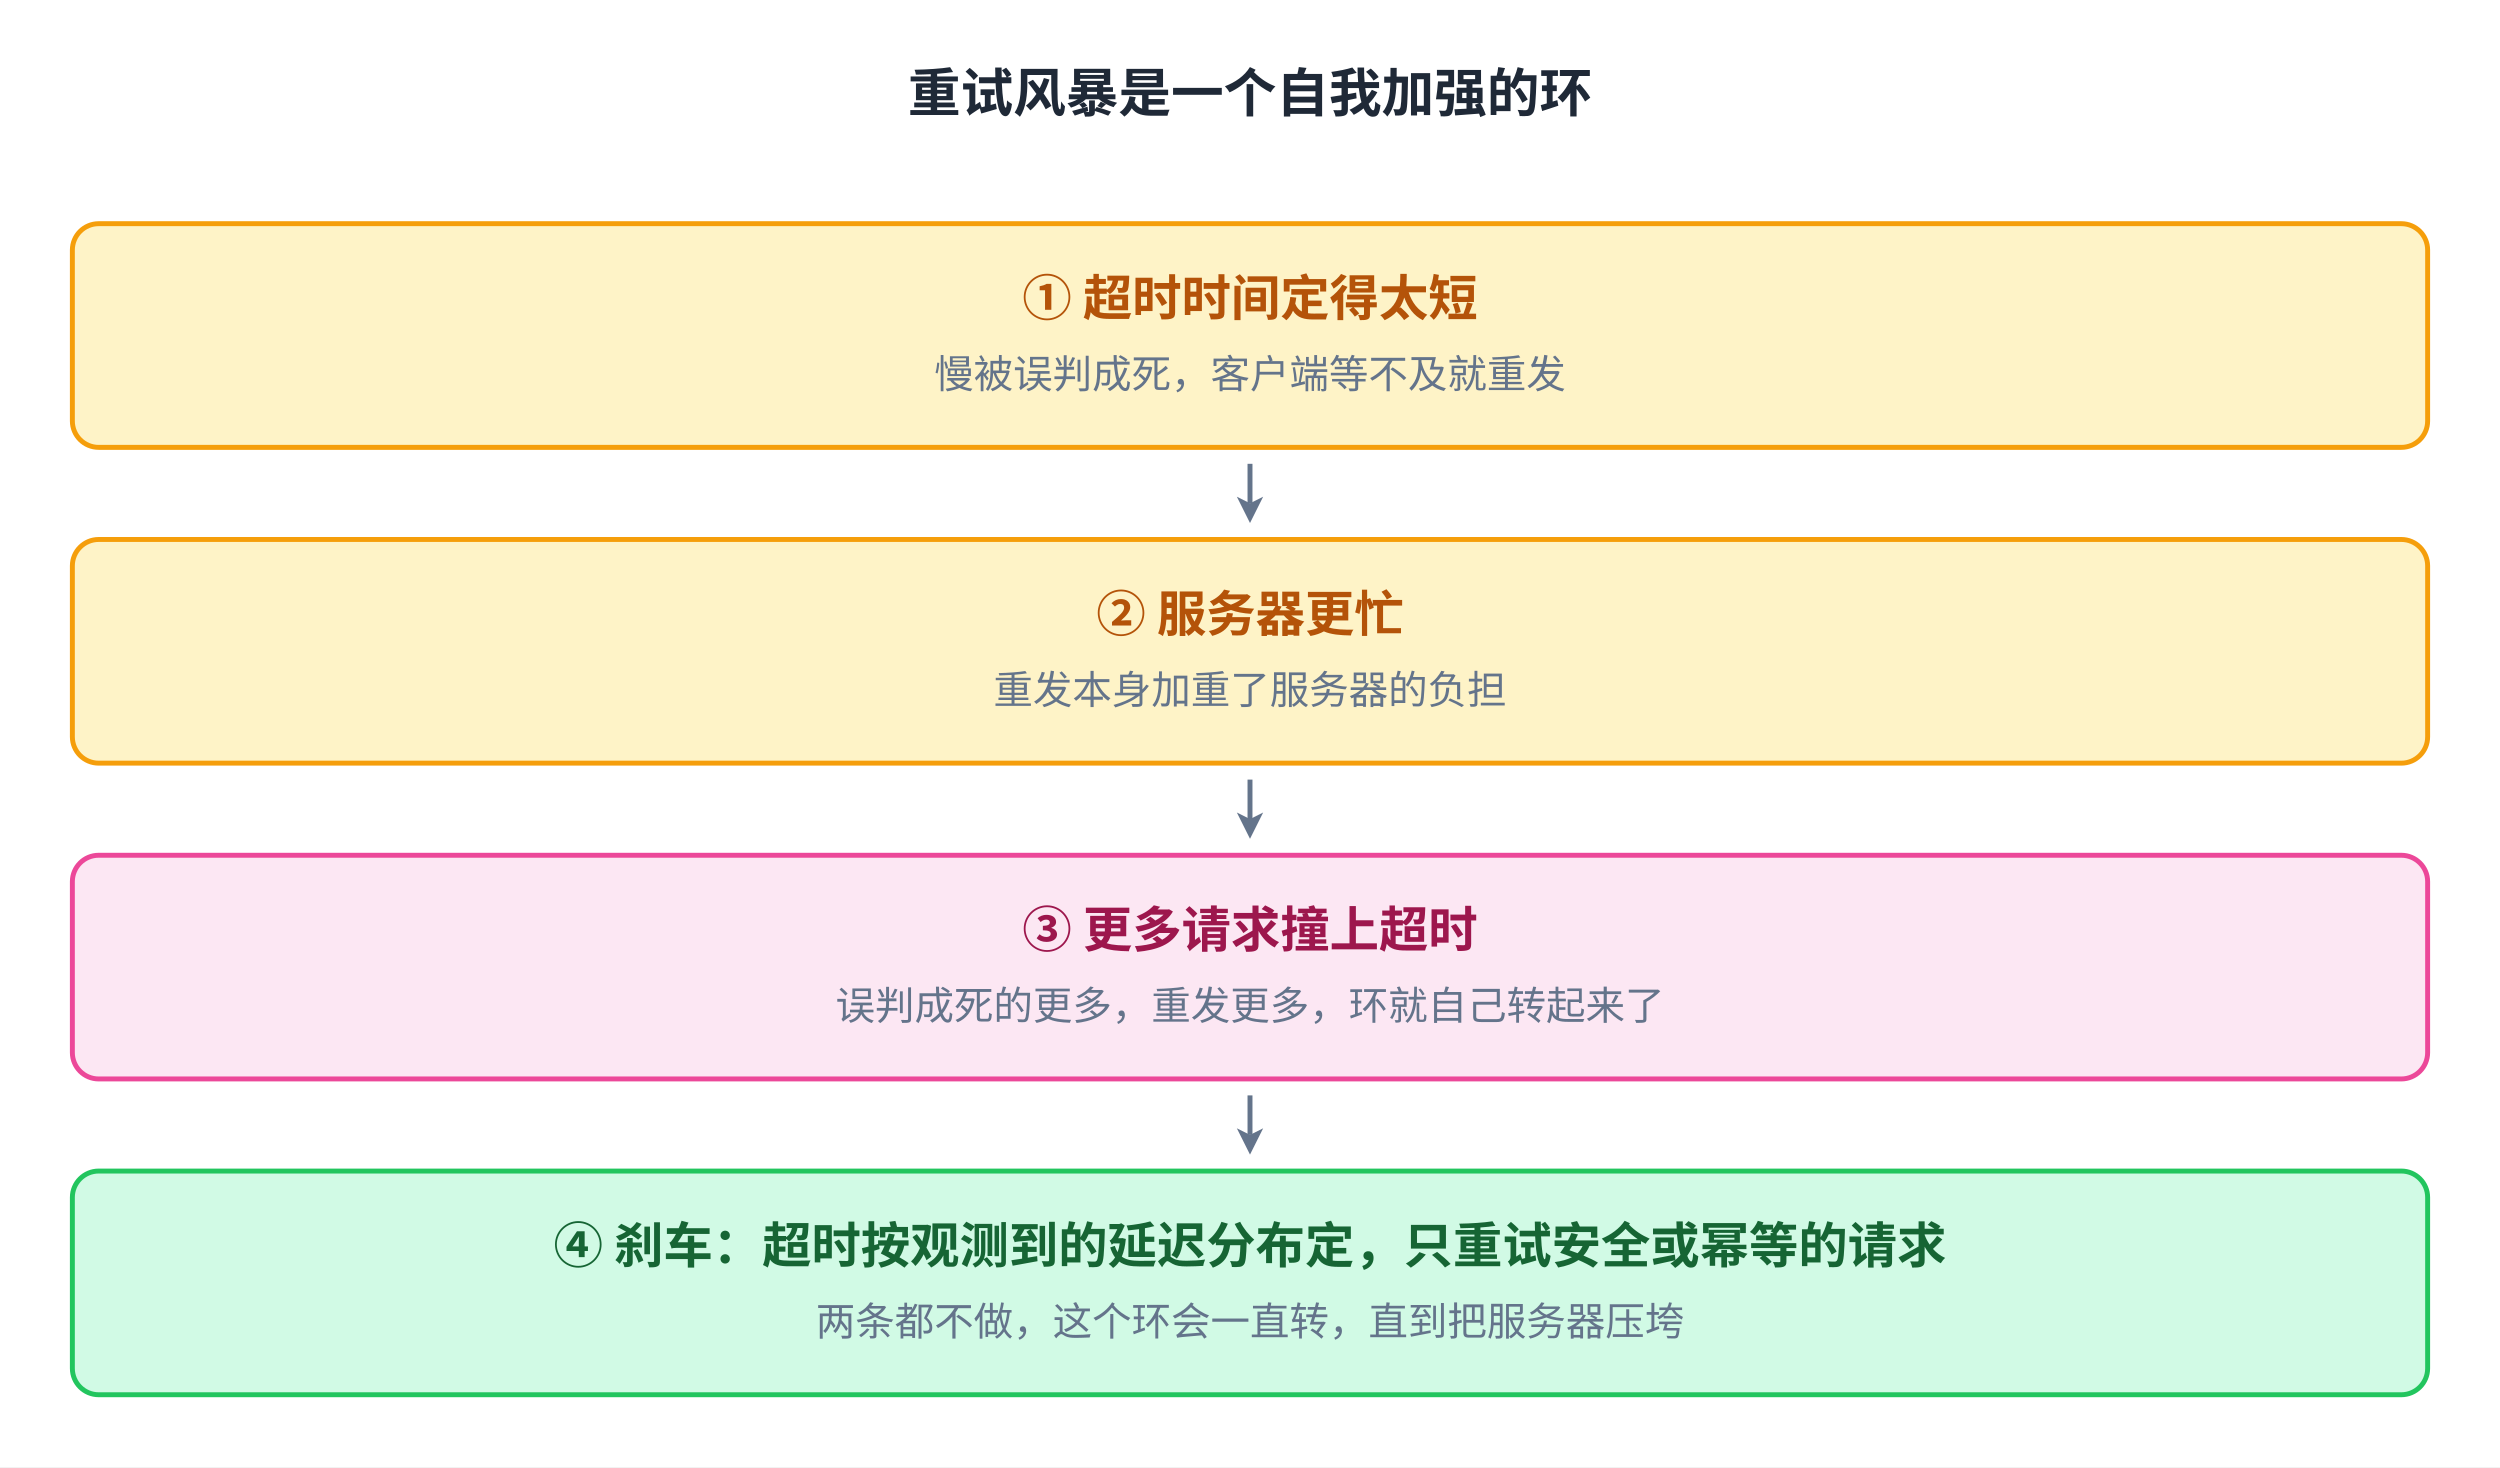
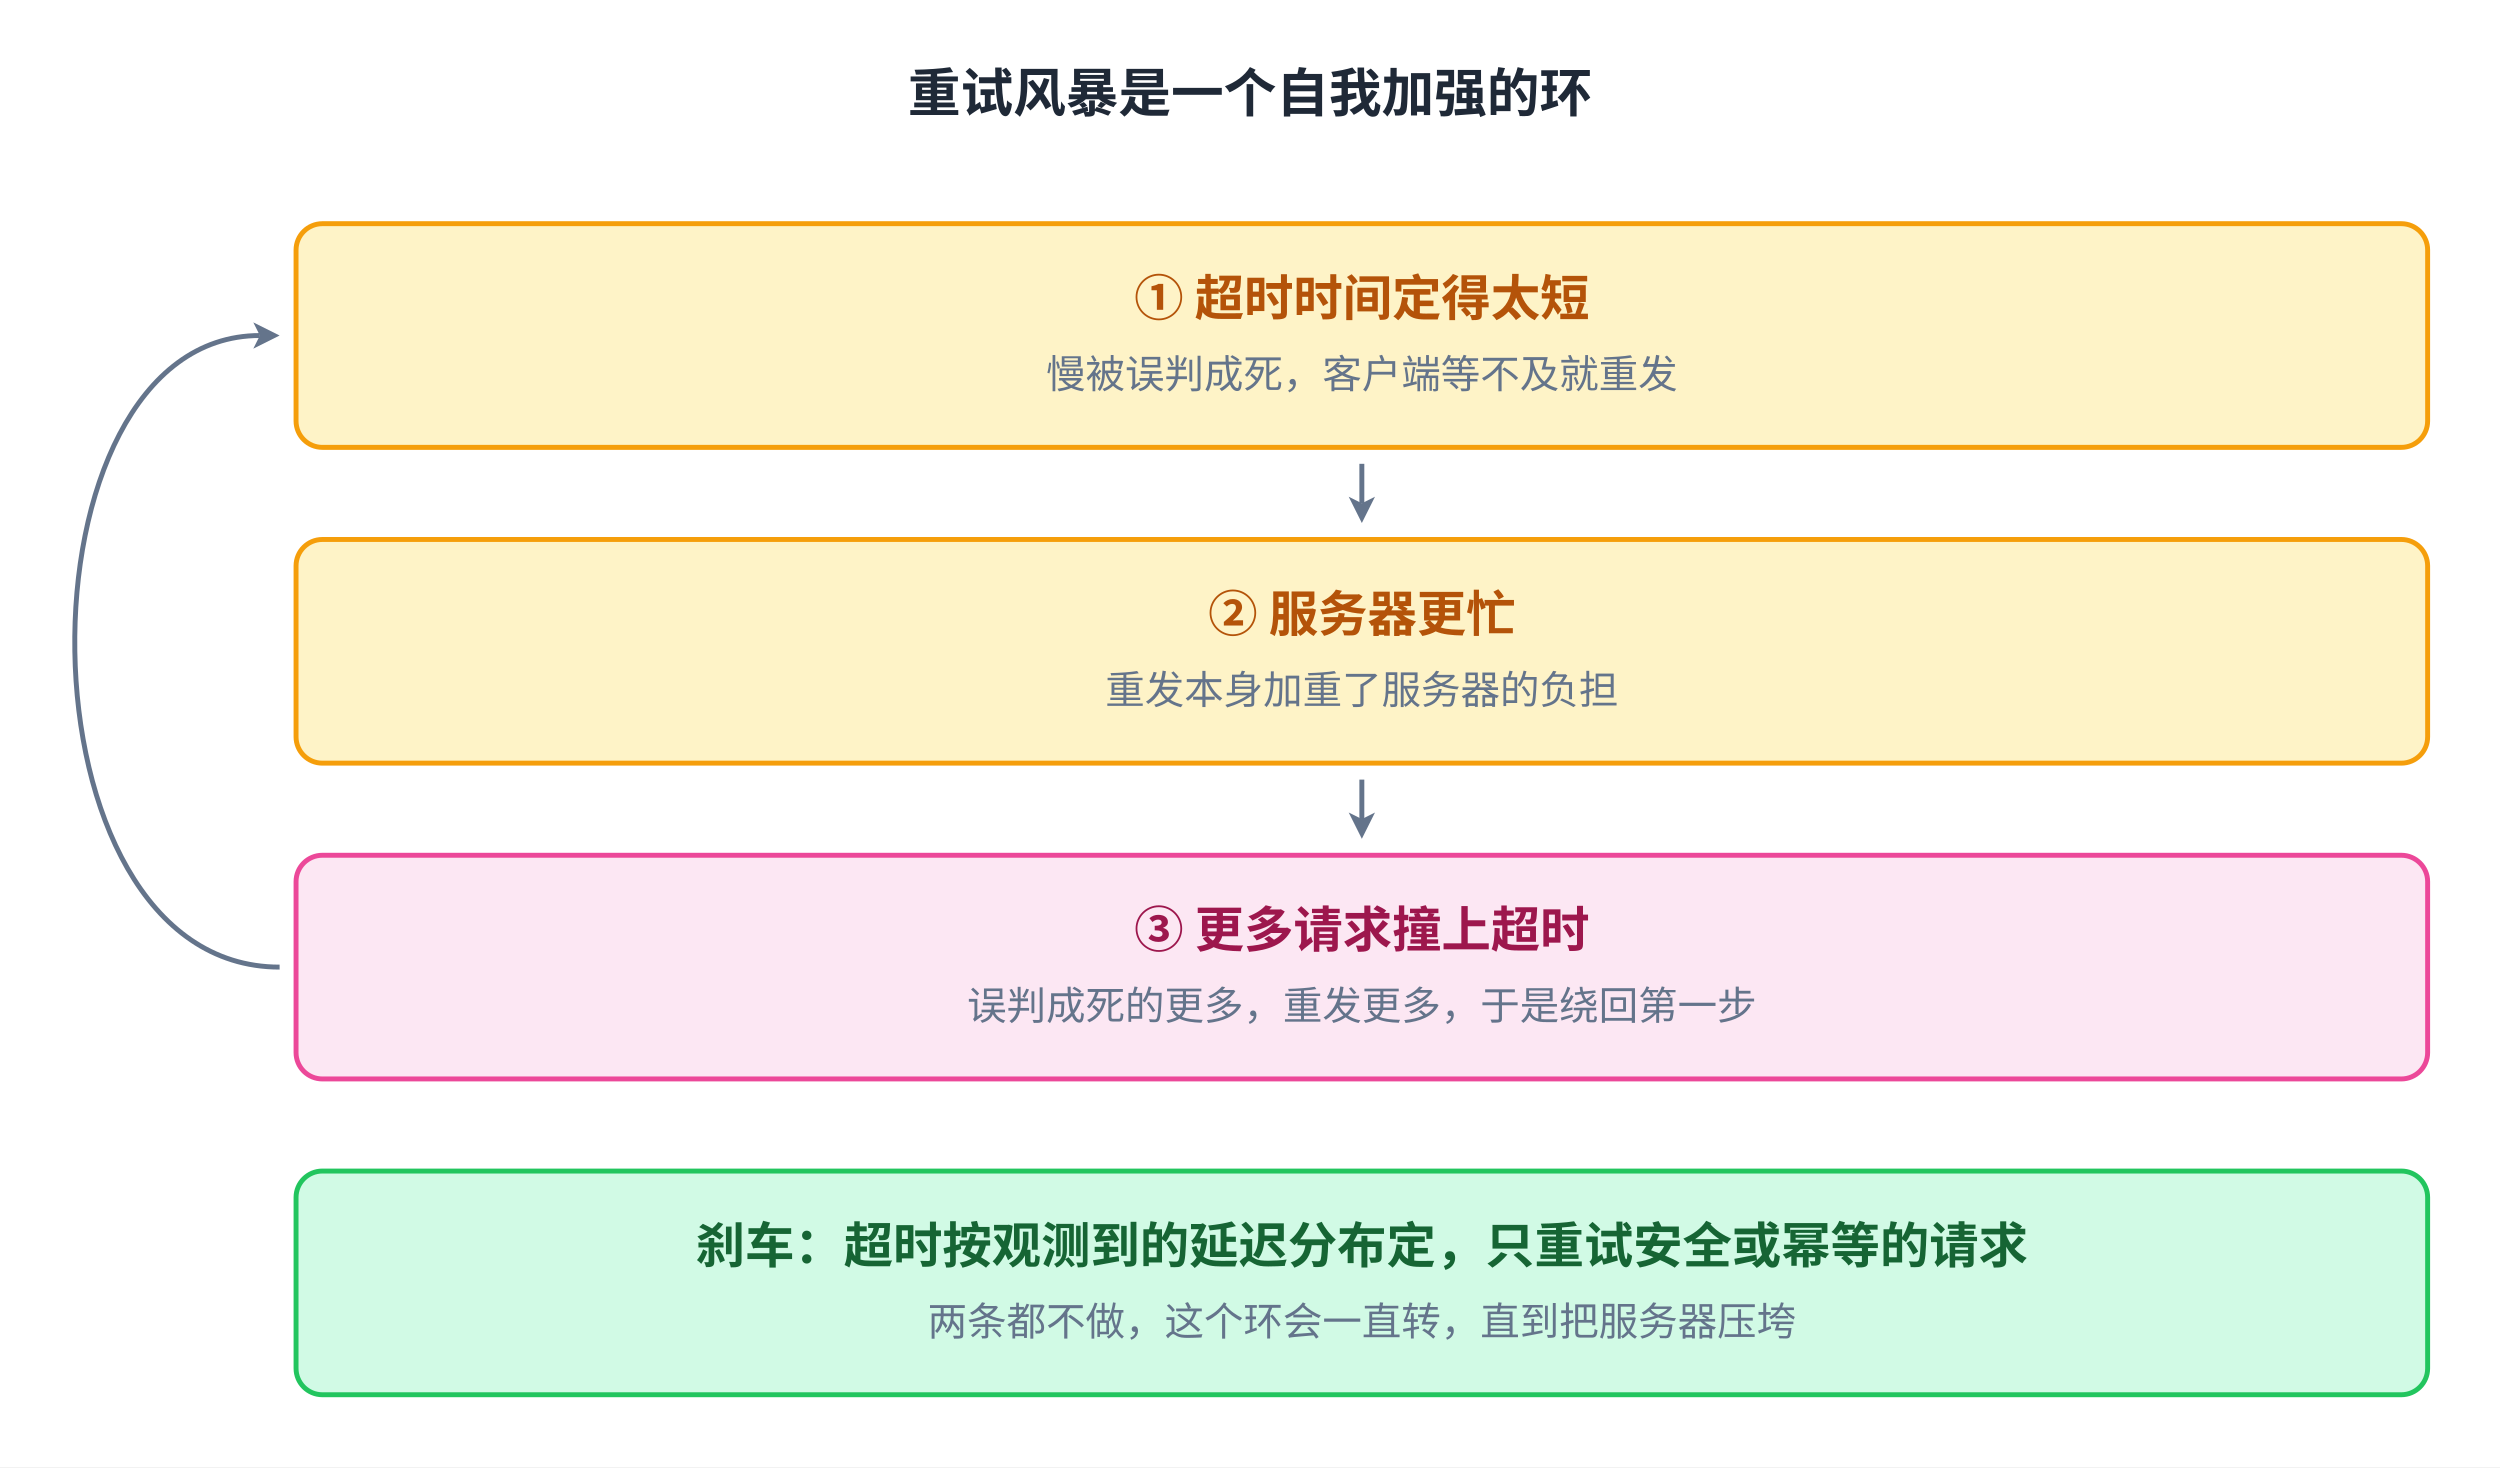
<svg xmlns="http://www.w3.org/2000/svg" viewBox="0 0 760 446" width="760" height="446" role="img" aria-labelledby="rpc-and-threads-16-title rpc-and-threads-16-desc">
  <defs>
    <style>
      text { font-family: 'PingFang SC', 'Microsoft YaHei', 'Noto Sans CJK SC', system-ui, sans-serif; }
    </style>
    <marker id="arrow" markerWidth="8" markerHeight="8" refX="2" refY="4" orient="auto" markerUnits="userSpaceOnUse">
      <path d="M0,0 L8,4 L0,8 L2,4 z" fill="#64748b" />
    </marker>
  </defs>
  <rect x="0" y="0" width="760" height="446" fill="#ffffff" />
  <text x="380" y="34" font-size="16" font-weight="600" fill="#1f2937" text-anchor="middle">重试风暴是一个自我加强的环</text>
-   <rect x="22" y="68" width="716" height="68" rx="8" fill="#fef3c7" stroke="#f59e0b" stroke-width="1.5" />
-   <text x="380" y="96" font-size="15" font-weight="600" fill="#b45309" text-anchor="middle">① 超时时间定得太短</text>
-   <text x="380" y="118" font-size="12" fill="#64748b" text-anchor="middle">慢被误判成死，客户端等不及就重发</text>
-   <path d="M380,141 L 380,153" fill="none" stroke="#64748b" stroke-width="1.5" marker-end="url(#arrow)" />
-   <rect x="22" y="164" width="716" height="68" rx="8" fill="#fef3c7" stroke="#f59e0b" stroke-width="1.5" />
-   <text x="380" y="192" font-size="15" font-weight="600" fill="#b45309" text-anchor="middle">② 服务器更忙</text>
-   <text x="380" y="214" font-size="12" fill="#64748b" text-anchor="middle">重发本身加重了服务器的负担</text>
-   <path d="M380,237 L 380,249" fill="none" stroke="#64748b" stroke-width="1.5" marker-end="url(#arrow)" />
-   <rect x="22" y="260" width="716" height="68" rx="8" fill="#fce7f3" stroke="#ec4899" stroke-width="1.5" />
-   <text x="380" y="288" font-size="15" font-weight="600" fill="#9d174d" text-anchor="middle">③ 更多请求撞上超时</text>
-   <text x="380" y="310" font-size="12" fill="#64748b" text-anchor="middle">误判成死的更多，重发更多，环就自己转起来了</text>
-   <path d="M380,333 L 380,345" fill="none" stroke="#64748b" stroke-width="1.5" marker-end="url(#arrow)" />
-   <rect x="22" y="356" width="716" height="68" rx="8" fill="#d1fae5" stroke="#22c55e" stroke-width="1.5" />
-   <text x="380" y="384" font-size="15" font-weight="600" fill="#166534" text-anchor="middle">④ 刹车：超时按观测到的延迟分布定，只重试安全或幂等的请求</text>
-   <text x="380" y="406" font-size="12" fill="#64748b" text-anchor="middle">两条都不做，这个环会一直转，直到把服务器压垮</text>
+   <path d="M414,141 L 414,153" fill="none" stroke="#64748b" stroke-width="1.5" marker-end="url(#arrow)" />
+   <path d="M414,237 L 414,249" fill="none" stroke="#64748b" stroke-width="1.5" marker-end="url(#arrow)" />
+   <path d="M85,294 C 3,294 3,102 79,102" fill="none" stroke="#64748b" stroke-width="1.5" marker-end="url(#arrow)" />
+   <rect x="90" y="68" width="648" height="68" rx="8" fill="#fef3c7" stroke="#f59e0b" stroke-width="1.5" />
+   <text x="414" y="96" font-size="15" font-weight="600" fill="#b45309" text-anchor="middle">① 超时时间定得太短</text>
+   <text x="414" y="118" font-size="12" fill="#64748b" text-anchor="middle">慢被误判成死，客户端等不及就重发</text>
+   <rect x="90" y="164" width="648" height="68" rx="8" fill="#fef3c7" stroke="#f59e0b" stroke-width="1.5" />
+   <text x="414" y="192" font-size="15" font-weight="600" fill="#b45309" text-anchor="middle">② 服务器更忙</text>
+   <text x="414" y="214" font-size="12" fill="#64748b" text-anchor="middle">重发本身加重了服务器的负担</text>
+   <rect x="90" y="260" width="648" height="68" rx="8" fill="#fce7f3" stroke="#ec4899" stroke-width="1.5" />
+   <text x="414" y="288" font-size="15" font-weight="600" fill="#9d174d" text-anchor="middle">③ 更多请求撞上超时</text>
+   <text x="414" y="310" font-size="12" fill="#64748b" text-anchor="middle">误判成死的更多，重发更多，于是绕回第一步</text>
+   <rect x="90" y="356" width="648" height="68" rx="8" fill="#d1fae5" stroke="#22c55e" stroke-width="1.5" />
+   <text x="414" y="384" font-size="15" font-weight="600" fill="#166534" text-anchor="middle">刹车：超时按观测到的延迟分布定，只重试安全或幂等的请求</text>
+   <text x="414" y="406" font-size="12" fill="#64748b" text-anchor="middle">两条都不做，这个环会一直转，直到把服务器压垮</text>
</svg>
